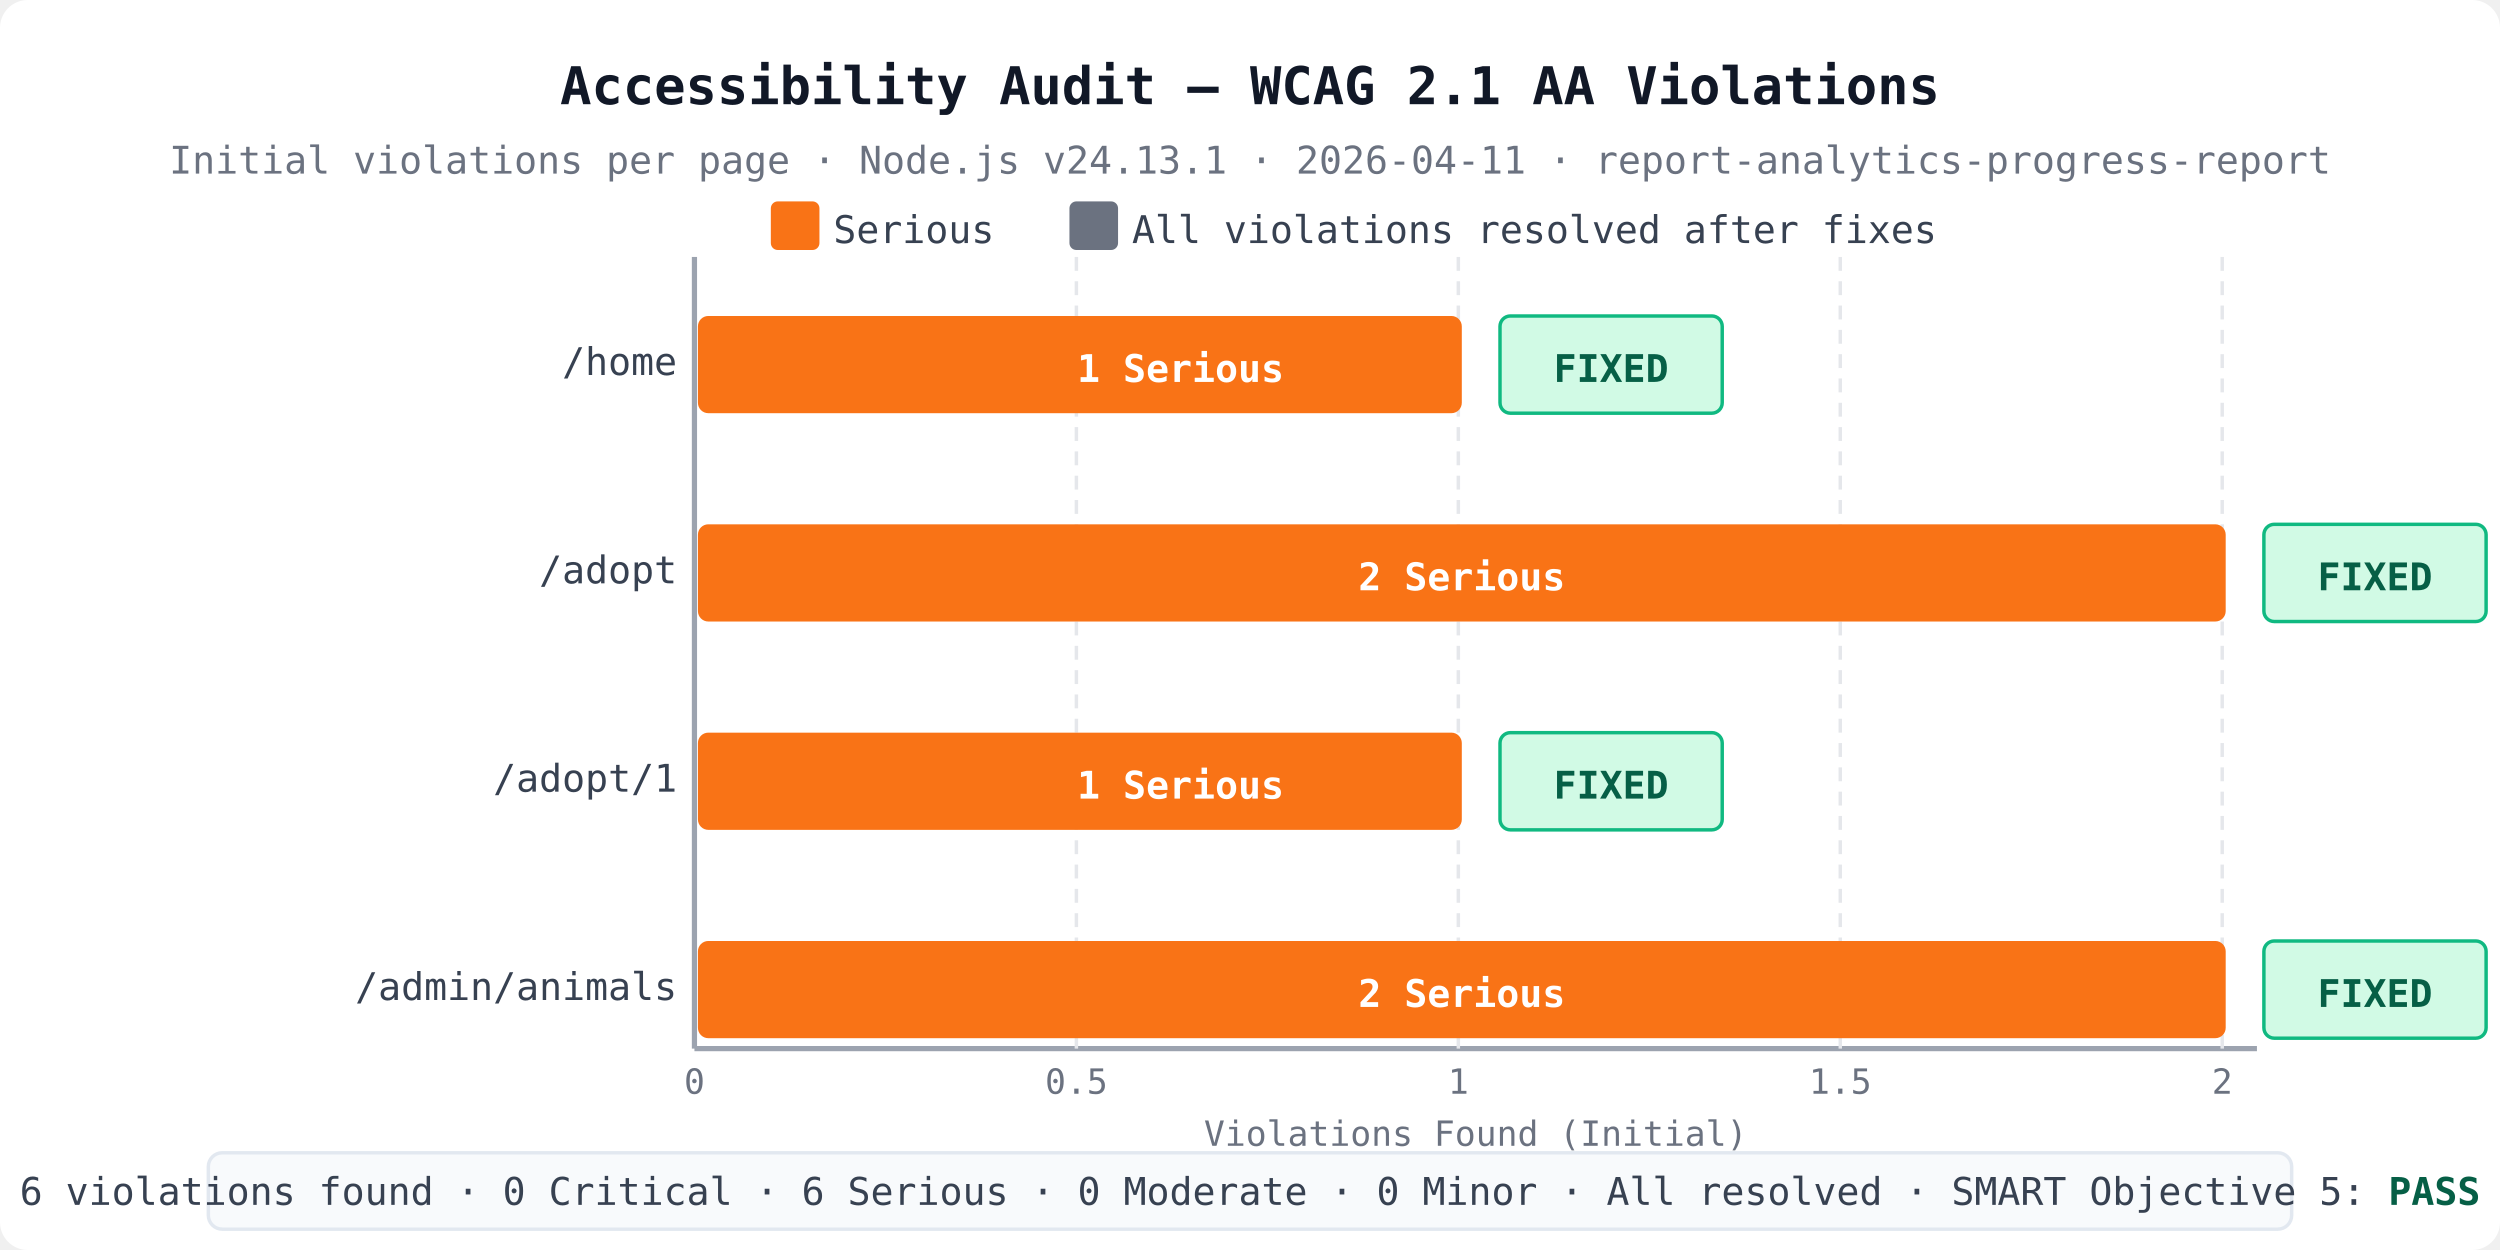
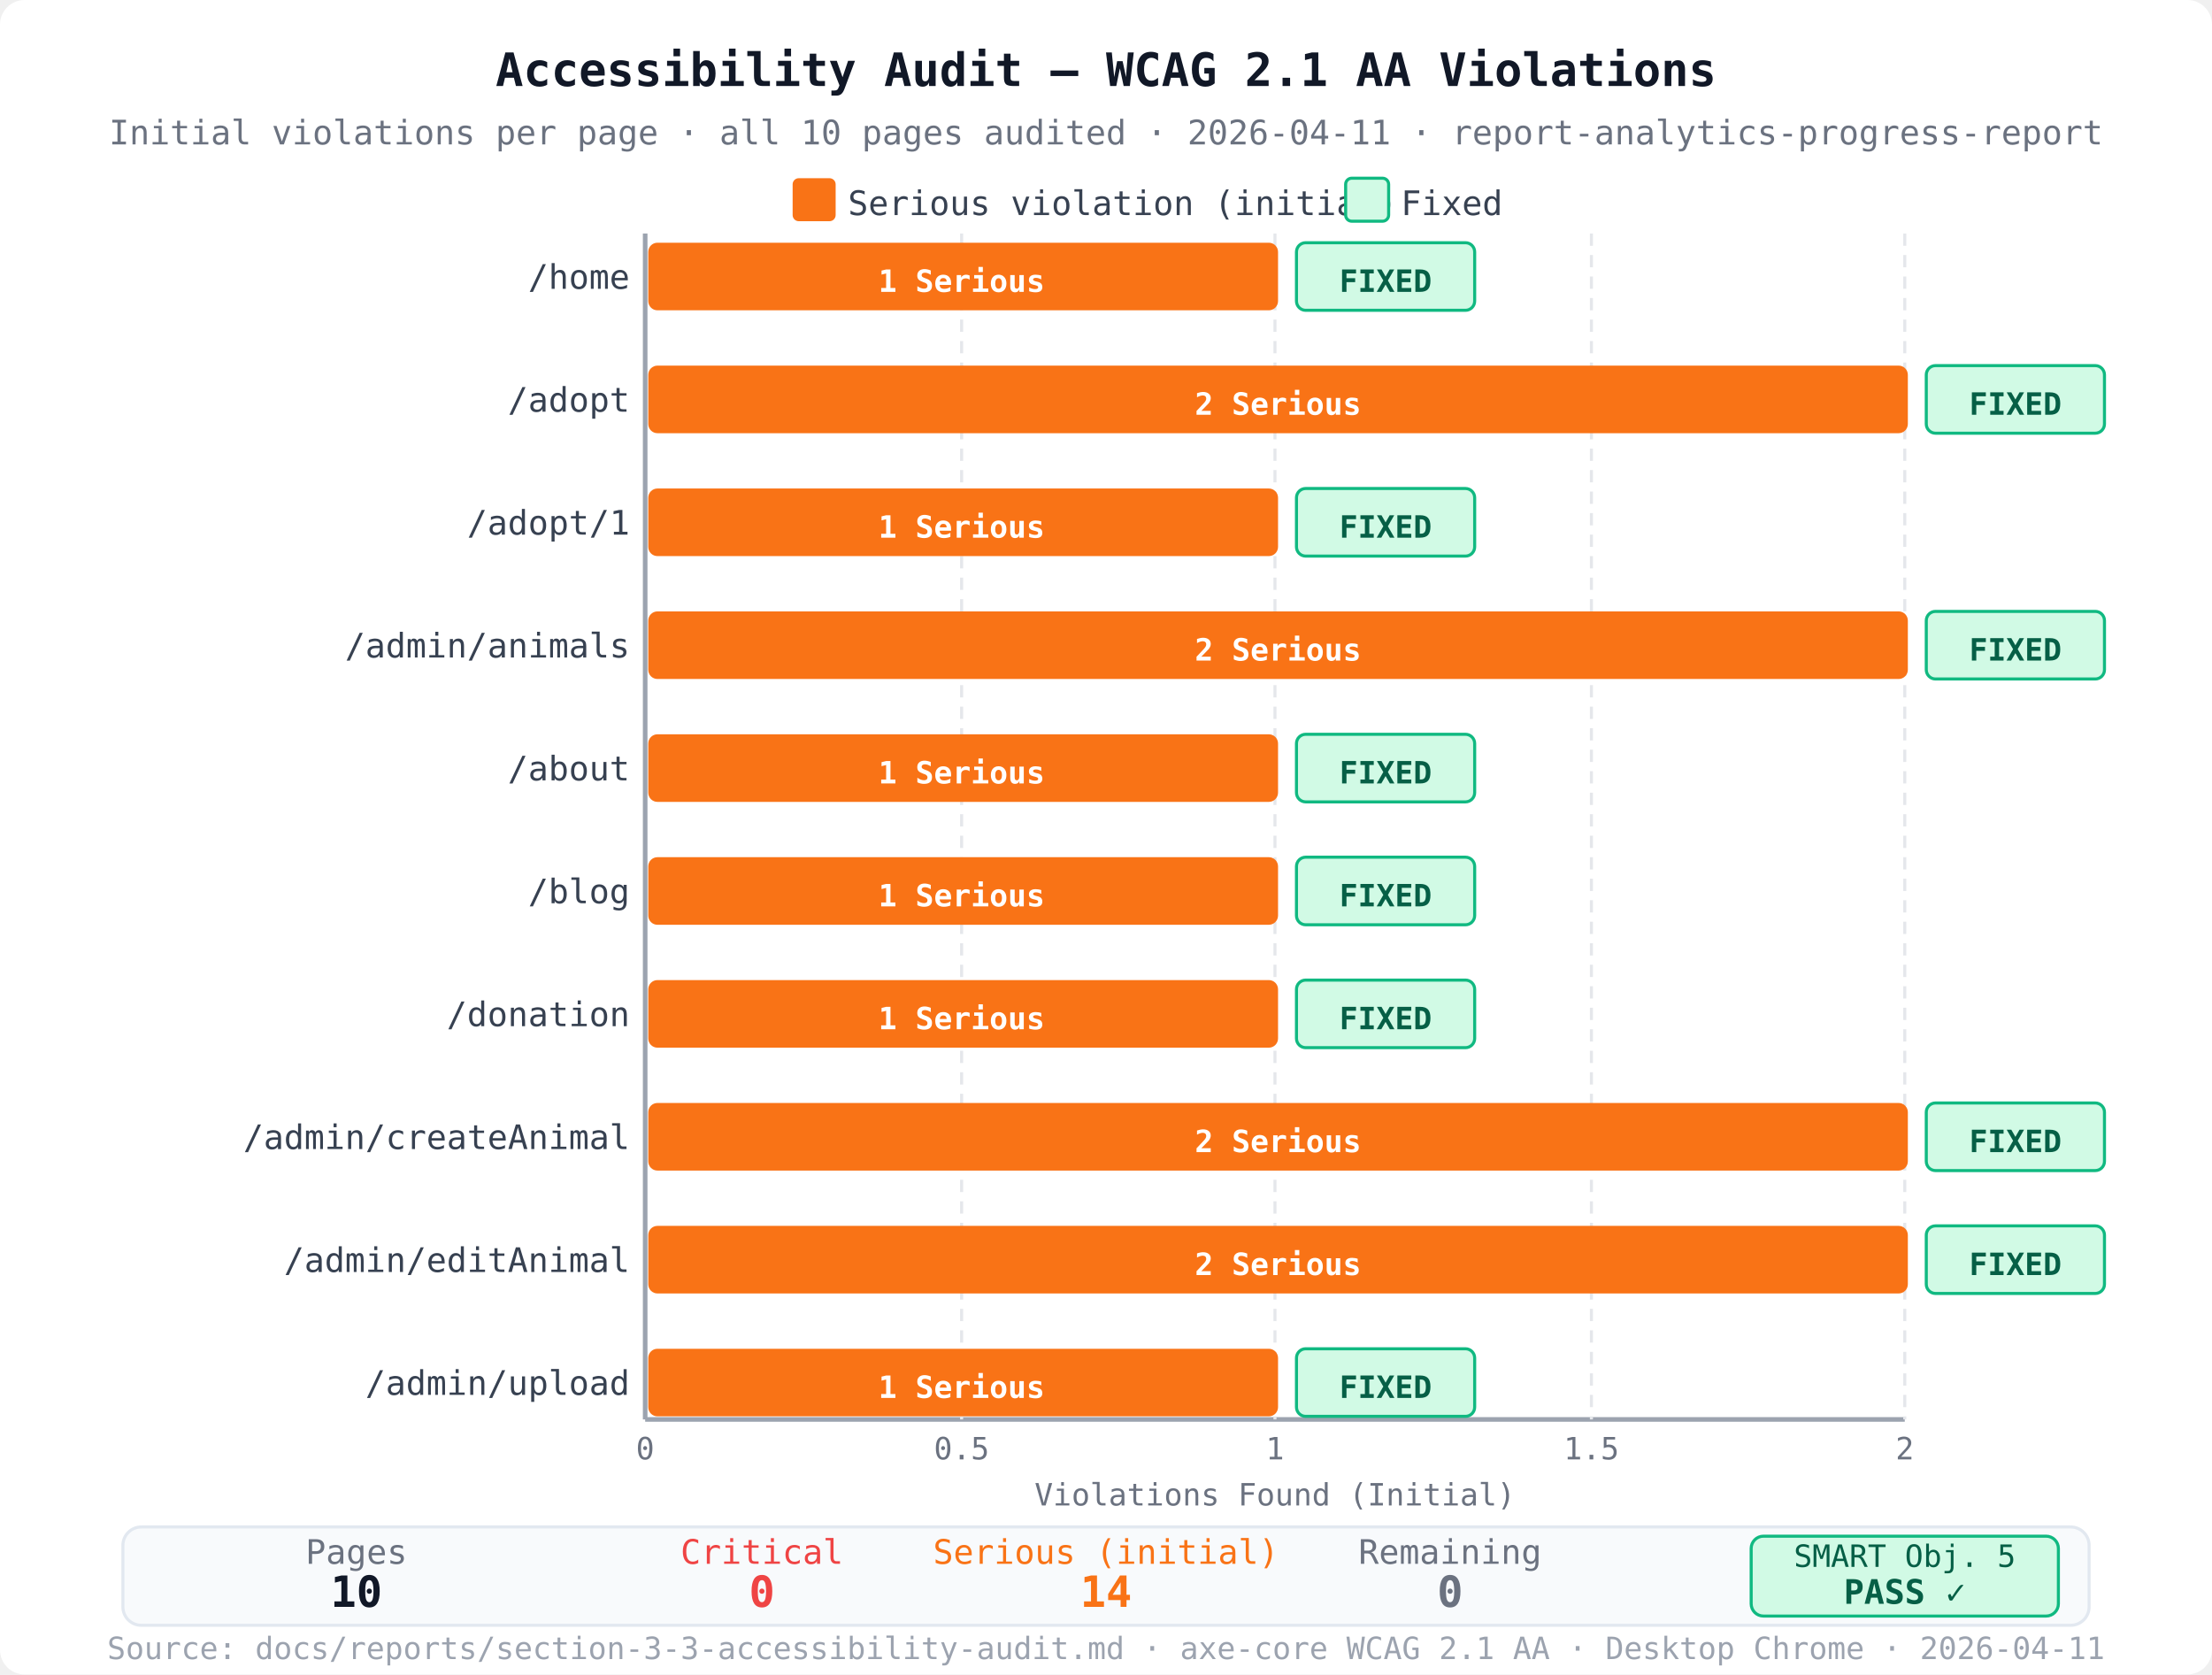
- <svg xmlns="http://www.w3.org/2000/svg" width="720" height="360" viewBox="0 0 720 360" font-family="ui-monospace,SFMono-Regular,Menlo,monospace" font-size="13">
-   <rect width="720" height="360" fill="#ffffff" rx="8" />
-   <text x="360" y="30" text-anchor="middle" font-size="15" font-weight="bold" fill="#111827">Accessibility Audit — WCAG 2.1 AA Violations</text>
-   <text x="360" y="50" text-anchor="middle" font-size="11" fill="#6b7280">Initial violations per page · Node.js v24.13.1 · 2026-04-11 · report-analytics-progress-report</text>
-   <rect x="222" y="58" width="14" height="14" fill="#f97316" rx="2" />
-   <text x="240" y="70" fill="#374151" font-size="11">Serious</text>
-   <rect x="308" y="58" width="14" height="14" fill="#6b7280" rx="2" />
-   <text x="326" y="70" fill="#374151" font-size="11">All violations resolved after fixes</text>
-   <line x1="200" y1="74" x2="200" y2="302" stroke="#9ca3af" stroke-width="1.5" />
-   <line x1="200" y1="302" x2="650" y2="302" stroke="#9ca3af" stroke-width="1.5" />
-   <line x1="310" y1="74" x2="310" y2="302" stroke="#e5e7eb" stroke-width="1" stroke-dasharray="4,3" />
-   <text x="310" y="315" text-anchor="middle" font-size="10" fill="#6b7280">0.5</text>
-   <line x1="420" y1="74" x2="420" y2="302" stroke="#e5e7eb" stroke-width="1" stroke-dasharray="4,3" />
-   <text x="420" y="315" text-anchor="middle" font-size="10" fill="#6b7280">1</text>
-   <line x1="530" y1="74" x2="530" y2="302" stroke="#e5e7eb" stroke-width="1" stroke-dasharray="4,3" />
-   <text x="530" y="315" text-anchor="middle" font-size="10" fill="#6b7280">1.5</text>
-   <line x1="640" y1="74" x2="640" y2="302" stroke="#e5e7eb" stroke-width="1" stroke-dasharray="4,3" />
-   <text x="640" y="315" text-anchor="middle" font-size="10" fill="#6b7280">2</text>
-   <text x="200" y="315" text-anchor="middle" font-size="10" fill="#6b7280">0</text>
-   <text x="425" y="330" text-anchor="middle" font-size="10" fill="#6b7280">Violations Found (Initial)</text>
-   <text x="195" y="108" text-anchor="end" font-size="11" fill="#374151">/home</text>
-   <rect x="201" y="91" width="220" height="28" fill="#f97316" rx="3" />
-   <text x="340" y="110" text-anchor="middle" font-size="11" font-weight="bold" fill="#ffffff">1 Serious</text>
-   <rect x="432" y="91" width="64" height="28" fill="#d1fae5" rx="3" stroke="#10b981" stroke-width="1" />
-   <text x="464" y="110" text-anchor="middle" font-size="11" font-weight="bold" fill="#065f46">FIXED</text>
-   <text x="195" y="168" text-anchor="end" font-size="11" fill="#374151">/adopt</text>
-   <rect x="201" y="151" width="440" height="28" fill="#f97316" rx="3" />
-   <text x="421" y="170" text-anchor="middle" font-size="11" font-weight="bold" fill="#ffffff">2 Serious</text>
-   <rect x="652" y="151" width="64" height="28" fill="#d1fae5" rx="3" stroke="#10b981" stroke-width="1" />
-   <text x="684" y="170" text-anchor="middle" font-size="11" font-weight="bold" fill="#065f46">FIXED</text>
-   <text x="195" y="228" text-anchor="end" font-size="11" fill="#374151">/adopt/1</text>
-   <rect x="201" y="211" width="220" height="28" fill="#f97316" rx="3" />
-   <text x="340" y="230" text-anchor="middle" font-size="11" font-weight="bold" fill="#ffffff">1 Serious</text>
-   <rect x="432" y="211" width="64" height="28" fill="#d1fae5" rx="3" stroke="#10b981" stroke-width="1" />
-   <text x="464" y="230" text-anchor="middle" font-size="11" font-weight="bold" fill="#065f46">FIXED</text>
-   <text x="195" y="288" text-anchor="end" font-size="11" fill="#374151">/admin/animals</text>
-   <rect x="201" y="271" width="440" height="28" fill="#f97316" rx="3" />
-   <text x="421" y="290" text-anchor="middle" font-size="11" font-weight="bold" fill="#ffffff">2 Serious</text>
-   <rect x="652" y="271" width="64" height="28" fill="#d1fae5" rx="3" stroke="#10b981" stroke-width="1" />
-   <text x="684" y="290" text-anchor="middle" font-size="11" font-weight="bold" fill="#065f46">FIXED</text>
-   <rect x="60" y="332" width="600" height="22" fill="#f8fafc" rx="4" stroke="#e2e8f0" stroke-width="1" />
-   <text x="360" y="347" text-anchor="middle" font-size="11" fill="#374151">
-     6 violations found · 0 Critical · 6 Serious · 0 Moderate · 0 Minor · All resolved · SMART Objective 5: <tspan font-weight="bold" fill="#065f46">PASS</tspan>
-   </text>
+ <svg xmlns="http://www.w3.org/2000/svg" width="720" height="545" viewBox="0 0 720 545" font-family="ui-monospace,SFMono-Regular,Menlo,monospace" font-size="13">
+   <rect width="720" height="545" fill="#ffffff" rx="8" />
+   <text x="360" y="28" text-anchor="middle" font-size="15" font-weight="bold" fill="#111827">Accessibility Audit — WCAG 2.1 AA Violations</text>
+   <text x="360" y="47" text-anchor="middle" font-size="11" fill="#6b7280">Initial violations per page · all 10 pages audited · 2026-04-11 · report-analytics-progress-report</text>
+   <rect x="258" y="58" width="14" height="14" fill="#f97316" rx="2" />
+   <text x="276" y="70" fill="#374151" font-size="11">Serious violation (initial)</text>
+   <rect x="438" y="58" width="14" height="14" fill="#d1fae5" rx="2" stroke="#10b981" stroke-width="1" />
+   <text x="456" y="70" fill="#374151" font-size="11">Fixed</text>
+   <line x1="210" y1="76" x2="210" y2="462" stroke="#9ca3af" stroke-width="1.5" />
+   <line x1="210" y1="462" x2="620" y2="462" stroke="#9ca3af" stroke-width="1.5" />
+   <line x1="313" y1="76" x2="313" y2="462" stroke="#e5e7eb" stroke-width="1" stroke-dasharray="4,3" />
+   <text x="313" y="475" text-anchor="middle" font-size="10" fill="#6b7280">0.5</text>
+   <line x1="415" y1="76" x2="415" y2="462" stroke="#e5e7eb" stroke-width="1" stroke-dasharray="4,3" />
+   <text x="415" y="475" text-anchor="middle" font-size="10" fill="#6b7280">1</text>
+   <line x1="518" y1="76" x2="518" y2="462" stroke="#e5e7eb" stroke-width="1" stroke-dasharray="4,3" />
+   <text x="518" y="475" text-anchor="middle" font-size="10" fill="#6b7280">1.5</text>
+   <line x1="620" y1="76" x2="620" y2="462" stroke="#e5e7eb" stroke-width="1" stroke-dasharray="4,3" />
+   <text x="620" y="475" text-anchor="middle" font-size="10" fill="#6b7280">2</text>
+   <text x="210" y="475" text-anchor="middle" font-size="10" fill="#6b7280">0</text>
+   <text x="415" y="490" text-anchor="middle" font-size="10" fill="#6b7280">Violations Found (Initial)</text>
+   <text x="205" y="94" text-anchor="end" font-size="11" fill="#374151">/home</text>
+   <rect x="211" y="79" width="205" height="22" fill="#f97316" rx="3" />
+   <text x="313" y="95" text-anchor="middle" font-size="10" font-weight="bold" fill="#ffffff">1 Serious</text>
+   <rect x="422" y="79" width="58" height="22" fill="#d1fae5" rx="3" stroke="#10b981" stroke-width="1" />
+   <text x="451" y="95" text-anchor="middle" font-size="10" font-weight="bold" fill="#065f46">FIXED</text>
+   <text x="205" y="134" text-anchor="end" font-size="11" fill="#374151">/adopt</text>
+   <rect x="211" y="119" width="410" height="22" fill="#f97316" rx="3" />
+   <text x="416" y="135" text-anchor="middle" font-size="10" font-weight="bold" fill="#ffffff">2 Serious</text>
+   <rect x="627" y="119" width="58" height="22" fill="#d1fae5" rx="3" stroke="#10b981" stroke-width="1" />
+   <text x="656" y="135" text-anchor="middle" font-size="10" font-weight="bold" fill="#065f46">FIXED</text>
+   <text x="205" y="174" text-anchor="end" font-size="11" fill="#374151">/adopt/1</text>
+   <rect x="211" y="159" width="205" height="22" fill="#f97316" rx="3" />
+   <text x="313" y="175" text-anchor="middle" font-size="10" font-weight="bold" fill="#ffffff">1 Serious</text>
+   <rect x="422" y="159" width="58" height="22" fill="#d1fae5" rx="3" stroke="#10b981" stroke-width="1" />
+   <text x="451" y="175" text-anchor="middle" font-size="10" font-weight="bold" fill="#065f46">FIXED</text>
+   <text x="205" y="214" text-anchor="end" font-size="11" fill="#374151">/admin/animals</text>
+   <rect x="211" y="199" width="410" height="22" fill="#f97316" rx="3" />
+   <text x="416" y="215" text-anchor="middle" font-size="10" font-weight="bold" fill="#ffffff">2 Serious</text>
+   <rect x="627" y="199" width="58" height="22" fill="#d1fae5" rx="3" stroke="#10b981" stroke-width="1" />
+   <text x="656" y="215" text-anchor="middle" font-size="10" font-weight="bold" fill="#065f46">FIXED</text>
+   <text x="205" y="254" text-anchor="end" font-size="11" fill="#374151">/about</text>
+   <rect x="211" y="239" width="205" height="22" fill="#f97316" rx="3" />
+   <text x="313" y="255" text-anchor="middle" font-size="10" font-weight="bold" fill="#ffffff">1 Serious</text>
+   <rect x="422" y="239" width="58" height="22" fill="#d1fae5" rx="3" stroke="#10b981" stroke-width="1" />
+   <text x="451" y="255" text-anchor="middle" font-size="10" font-weight="bold" fill="#065f46">FIXED</text>
+   <text x="205" y="294" text-anchor="end" font-size="11" fill="#374151">/blog</text>
+   <rect x="211" y="279" width="205" height="22" fill="#f97316" rx="3" />
+   <text x="313" y="295" text-anchor="middle" font-size="10" font-weight="bold" fill="#ffffff">1 Serious</text>
+   <rect x="422" y="279" width="58" height="22" fill="#d1fae5" rx="3" stroke="#10b981" stroke-width="1" />
+   <text x="451" y="295" text-anchor="middle" font-size="10" font-weight="bold" fill="#065f46">FIXED</text>
+   <text x="205" y="334" text-anchor="end" font-size="11" fill="#374151">/donation</text>
+   <rect x="211" y="319" width="205" height="22" fill="#f97316" rx="3" />
+   <text x="313" y="335" text-anchor="middle" font-size="10" font-weight="bold" fill="#ffffff">1 Serious</text>
+   <rect x="422" y="319" width="58" height="22" fill="#d1fae5" rx="3" stroke="#10b981" stroke-width="1" />
+   <text x="451" y="335" text-anchor="middle" font-size="10" font-weight="bold" fill="#065f46">FIXED</text>
+   <text x="205" y="374" text-anchor="end" font-size="11" fill="#374151">/admin/createAnimal</text>
+   <rect x="211" y="359" width="410" height="22" fill="#f97316" rx="3" />
+   <text x="416" y="375" text-anchor="middle" font-size="10" font-weight="bold" fill="#ffffff">2 Serious</text>
+   <rect x="627" y="359" width="58" height="22" fill="#d1fae5" rx="3" stroke="#10b981" stroke-width="1" />
+   <text x="656" y="375" text-anchor="middle" font-size="10" font-weight="bold" fill="#065f46">FIXED</text>
+   <text x="205" y="414" text-anchor="end" font-size="11" fill="#374151">/admin/editAnimal</text>
+   <rect x="211" y="399" width="410" height="22" fill="#f97316" rx="3" />
+   <text x="416" y="415" text-anchor="middle" font-size="10" font-weight="bold" fill="#ffffff">2 Serious</text>
+   <rect x="627" y="399" width="58" height="22" fill="#d1fae5" rx="3" stroke="#10b981" stroke-width="1" />
+   <text x="656" y="415" text-anchor="middle" font-size="10" font-weight="bold" fill="#065f46">FIXED</text>
+   <text x="205" y="454" text-anchor="end" font-size="11" fill="#374151">/admin/upload</text>
+   <rect x="211" y="439" width="205" height="22" fill="#f97316" rx="3" />
+   <text x="313" y="455" text-anchor="middle" font-size="10" font-weight="bold" fill="#ffffff">1 Serious</text>
+   <rect x="422" y="439" width="58" height="22" fill="#d1fae5" rx="3" stroke="#10b981" stroke-width="1" />
+   <text x="451" y="455" text-anchor="middle" font-size="10" font-weight="bold" fill="#065f46">FIXED</text>
+   <rect x="40" y="497" width="640" height="32" fill="#f8fafc" rx="6" stroke="#e2e8f0" stroke-width="1" />
+   <text x="116" y="509" text-anchor="middle" font-size="11" fill="#6b7280">Pages</text>
+   <text x="116" y="523" text-anchor="middle" font-size="14" font-weight="bold" fill="#111827">10</text>
+   <text x="248" y="509" text-anchor="middle" font-size="11" fill="#ef4444">Critical</text>
+   <text x="248" y="523" text-anchor="middle" font-size="14" font-weight="bold" fill="#ef4444">0</text>
+   <text x="360" y="509" text-anchor="middle" font-size="11" fill="#f97316">Serious (initial)</text>
+   <text x="360" y="523" text-anchor="middle" font-size="14" font-weight="bold" fill="#f97316">14</text>
+   <text x="472" y="509" text-anchor="middle" font-size="11" fill="#6b7280">Remaining</text>
+   <text x="472" y="523" text-anchor="middle" font-size="14" font-weight="bold" fill="#6b7280">0</text>
+   <rect x="570" y="500" width="100" height="26" fill="#d1fae5" rx="4" stroke="#10b981" stroke-width="1" />
+   <text x="620" y="510" text-anchor="middle" font-size="10" fill="#065f46">SMART Obj. 5</text>
+   <text x="620" y="522" text-anchor="middle" font-size="11" font-weight="bold" fill="#065f46">PASS ✓</text>
+   <text x="360" y="540" text-anchor="middle" font-size="10" fill="#9ca3af">Source: docs/reports/section-3-3-accessibility-audit.md · axe-core WCAG 2.1 AA · Desktop Chrome · 2026-04-11</text>
</svg>
